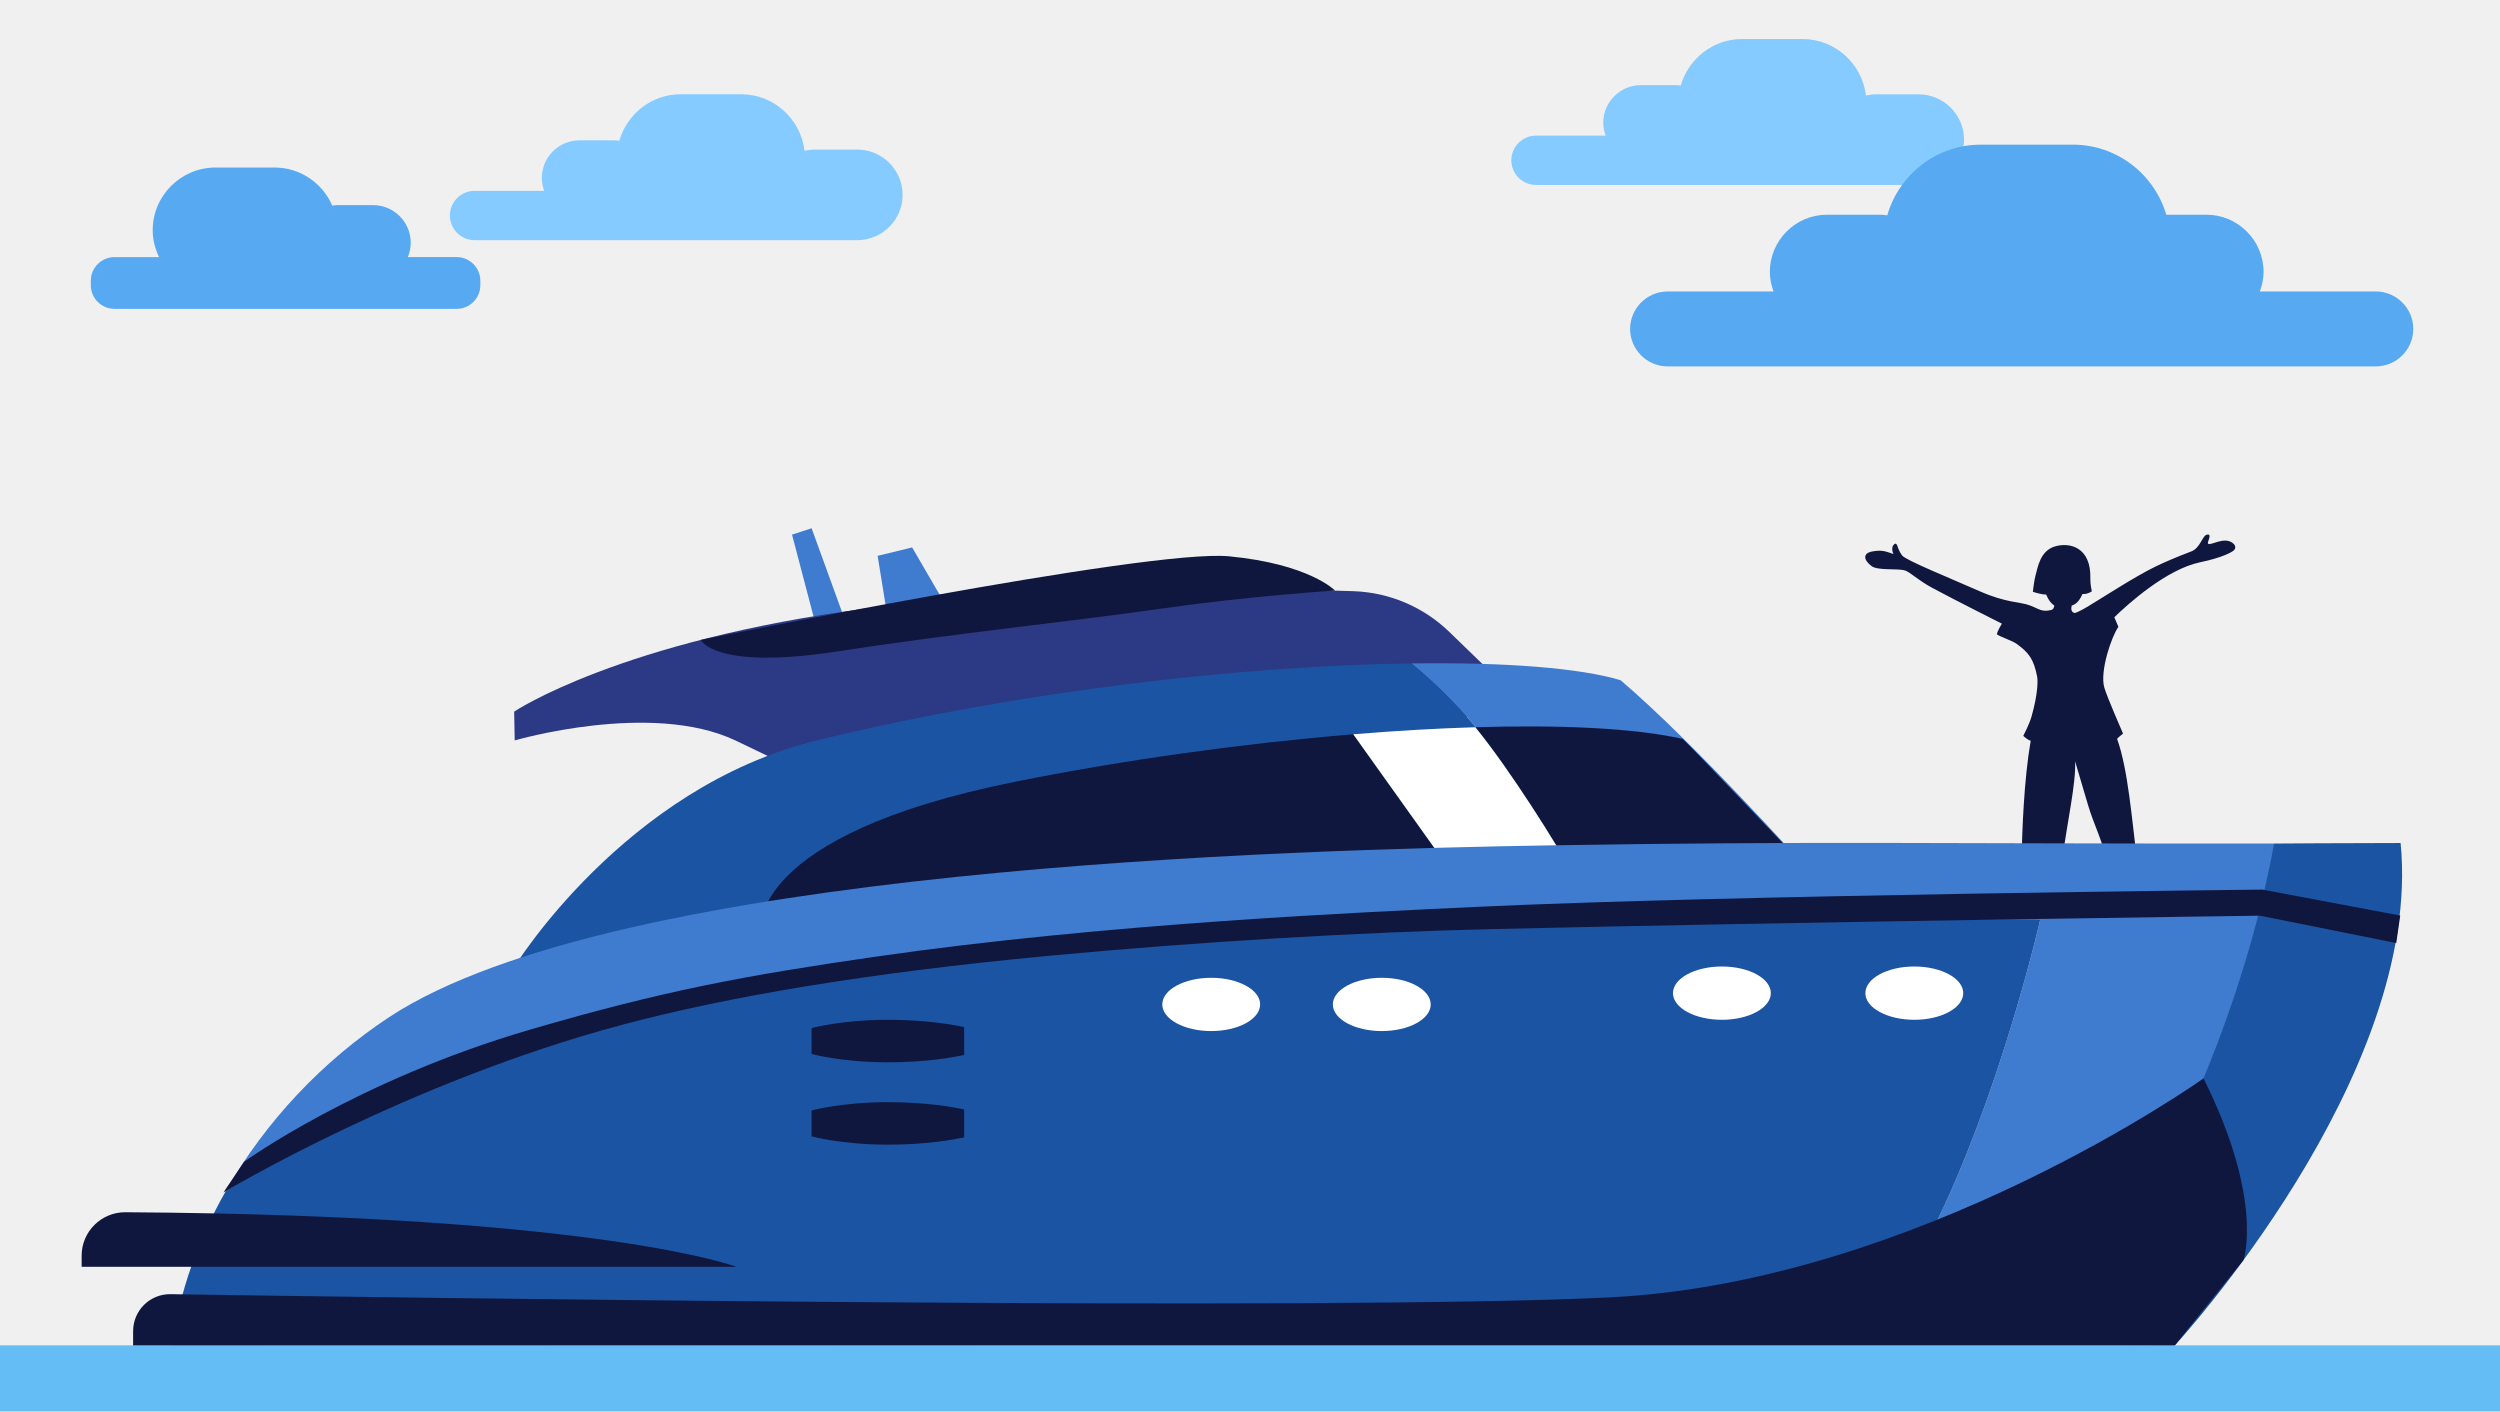
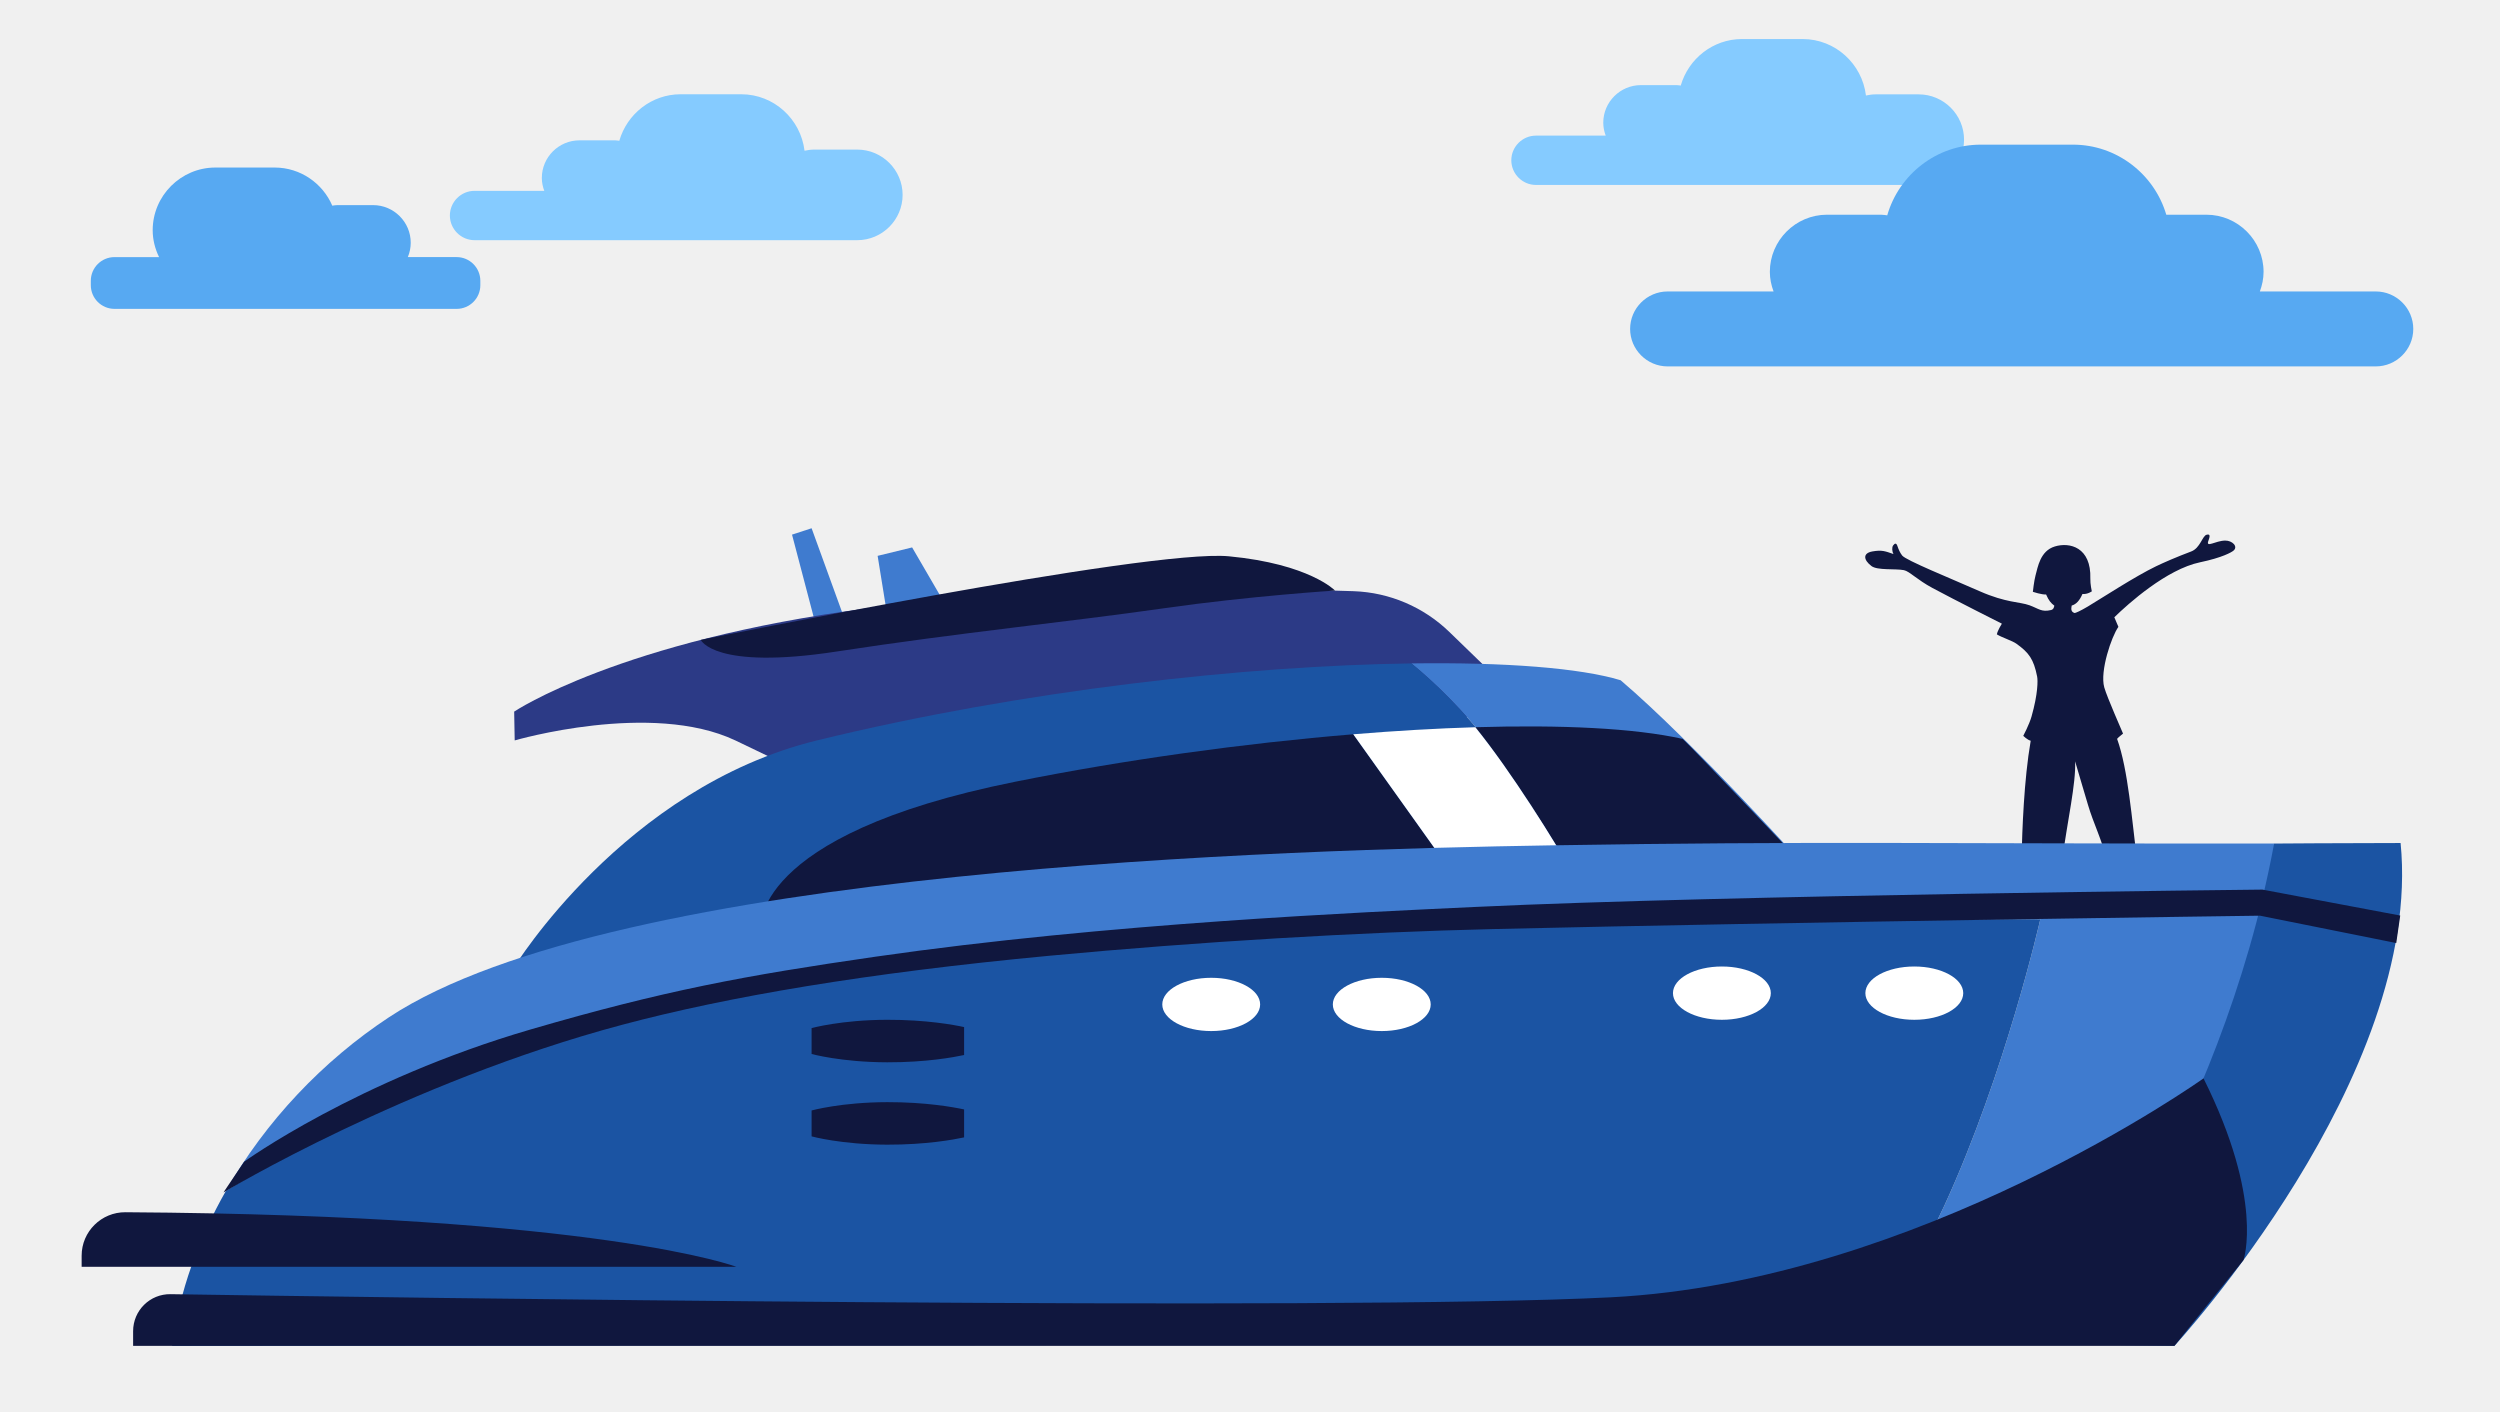
<svg xmlns="http://www.w3.org/2000/svg" width="604" height="341" viewBox="0 0 604 341" fill="none">
  <path d="M537.61 130.602C535.25 130.629 532.845 132.482 533.552 130.629C534.081 129.245 533.825 129.03 533.129 129.19C532.083 129.438 531.593 132.41 529.4 133.232C525.738 134.616 522.821 135.89 520.884 136.822C515.847 139.249 507.771 144.526 504.42 146.533C502.689 147.564 501.37 148.16 501.203 148.105C500.039 147.741 500.546 146.566 500.518 146.307C501.648 145.982 502.444 145.061 503.117 143.517C504.386 143.611 505.383 142.866 505.383 142.866C505.383 142.866 504.982 141.123 505.026 139.783C505.255 132.195 500.028 130.933 496.449 132.025C492.898 133.1 492.336 137.026 491.78 139.033C491.429 140.307 491.139 142.987 491.139 142.987C491.139 142.987 493.332 143.715 494.334 143.622C494.98 145.094 495.492 145.706 496.327 146.329C496.271 146.533 496.221 147.217 495.547 147.382C493.221 147.945 492.564 147.046 490.315 146.23C487.917 145.359 484.727 145.678 478.282 142.838C471.163 139.695 460.46 135.372 459.563 134.214C459.04 133.535 458.69 132.747 458.411 131.909C458.155 131.164 457.805 131.192 457.365 131.804C457.07 132.223 457.098 133.227 457.471 133.861C455.489 133.182 454.704 132.808 452.361 133.227C449.996 133.651 450.202 135.284 452.15 136.761C453.591 137.853 457.972 137.346 459.981 137.749C461.317 138.013 463.148 140.054 466.9 142.066C472.198 144.918 483.653 150.68 483.653 150.68C483.653 150.68 482.607 152.318 482.44 153.267C483.792 154.083 486.136 154.772 487.226 155.561C490.176 157.7 491.334 159.217 492.175 163.469C492.353 164.356 492.397 167.56 490.816 173.119C490.26 175.071 488.818 177.784 488.818 177.784C488.818 177.784 489.815 178.766 490.616 178.964C488.969 188.543 488.573 200.515 488.401 207.497H498.269C499.477 198.387 501.587 189.238 501.347 183.944C502.728 188.731 503.051 189.613 504.442 194.4C505.739 198.855 507.871 202.986 508.884 207.502H516.281C515.078 198.265 514.16 185.891 511.489 178.507C511.995 177.922 512.34 177.779 512.925 177.238C512.785 176.819 509.078 168.531 508.383 166.049C507.297 162.162 510.142 153.763 511.806 151.452C511.561 150.813 511.082 149.792 510.821 149.131C514.199 145.833 523.467 137.528 531.543 135.846C536.908 134.727 539.185 133.414 539.63 133.017C540.782 132.024 539.302 130.585 537.61 130.602Z" fill="#10173E" />
  <path d="M212.034 134.293L214.503 149.535L228.705 146.589L220.37 132.255L212.034 134.293Z" fill="#3F7BCF" />
  <path d="M197.356 152.002L191.354 129.166L196.083 127.623L204.934 152.002H197.356Z" fill="#3F7BCF" />
  <path d="M124.35 178.888C124.35 178.888 157.326 169.264 177.661 178.888C192.463 185.895 192.337 186.202 192.337 186.202L370.026 171.923L350.176 152.691C343.951 146.657 335.735 143.145 327.069 142.831C303.623 141.992 253.799 141.183 209.749 146.94C149.68 154.793 124.224 171.926 124.224 171.926L124.35 178.888Z" fill="#2C3A86" />
  <path d="M380.161 214.56L436.989 210.297C436.989 210.297 409.336 179.472 391.539 164.346C381.745 161.384 363.732 159.971 341.001 160.281C352.43 169.663 368.278 186.612 380.161 214.56Z" fill="#3F7BCF" />
  <path d="M124.153 233.751L380.158 214.553C368.275 186.609 352.427 169.664 340.998 160.282C301.373 160.828 247.383 166.657 197.357 178.889C150.76 190.284 124.153 233.751 124.153 233.751Z" fill="#1B54A3" />
  <path d="M245.218 188.878C180.693 201.837 183.787 224.515 183.787 224.515L353.755 214.973L326.945 177.4C300.522 179.578 271.77 183.544 245.218 188.878Z" fill="#10173E" />
  <path d="M436.989 210.297C436.989 210.297 408.964 180.717 406.536 178.516C394.892 175.919 377.197 175.076 356.439 175.697C365.153 186.472 375.274 202.703 381.431 213.416L436.989 210.297Z" fill="#10173E" />
  <path d="M356.439 175.697C347.134 175.977 337.221 176.554 326.949 177.4L353.758 214.972L381.431 213.416C375.271 202.703 365.153 186.468 356.439 175.697Z" fill="white" />
  <path d="M525.348 325.151C525.348 325.151 585.546 260.013 579.984 203.673C567.021 203.673 549.422 203.803 549.422 203.803L450.648 324.042L525.348 325.151Z" fill="#1B54A3" />
  <path d="M549.425 203.802C467.933 203.867 437.979 203.191 374.578 204.239C311.177 205.29 148.796 209.665 94.007 245.75C78.033 256.268 64.162 270.903 54.574 287.728C76.851 273.872 103.206 259.633 129.879 250.111C214.567 219.887 492.939 222.088 492.939 222.088C492.939 222.088 484.604 258.961 469.787 291.206C464.679 302.318 457.446 314.482 450.839 324.768L496.641 324.727C496.641 324.727 536.463 273.578 549.425 203.802Z" fill="#3F7BCF" />
  <path d="M492.94 222.089C492.94 222.089 214.564 219.887 129.879 250.112C103.207 259.634 76.855 273.872 54.574 287.729C47.943 299.366 43.34 312.035 41.574 325.158L450.84 324.775C457.447 314.486 464.686 302.322 469.788 291.213C484.604 258.961 492.94 222.089 492.94 222.089Z" fill="#1B54A3" />
  <path d="M19.724 303.363V306.066C19.724 306.066 76.613 306.066 100.865 306.066C125.116 306.066 177.914 306.066 177.914 306.066C177.914 306.066 145.406 293.605 30.303 292.875C24.491 292.841 19.724 297.547 19.724 303.363Z" fill="#10173E" />
  <path d="M532.369 260.535C532.369 260.535 463.573 309.636 389.22 313.427C322.797 316.816 90.107 313.431 41.219 312.67C36.227 312.595 32.16 316.615 32.16 321.612V325.154H525.345L542.029 304.428C542.029 304.428 547.093 290.046 532.369 260.535Z" fill="#10173E" />
  <path d="M474.318 239.942C474.318 243.495 469.029 246.382 462.497 246.382C455.968 246.382 450.675 243.501 450.675 239.942C450.675 236.382 455.968 233.505 462.497 233.505C469.029 233.505 474.318 236.389 474.318 239.942Z" fill="white" />
  <path d="M427.831 239.942C427.831 243.495 422.538 246.382 416.009 246.382C409.477 246.382 404.187 243.501 404.187 239.942C404.187 236.382 409.477 233.505 416.009 233.505C422.538 233.505 427.831 236.389 427.831 239.942Z" fill="white" />
  <path d="M304.45 242.672C304.45 246.224 299.157 249.105 292.628 249.105C286.096 249.105 280.807 246.224 280.807 242.672C280.807 239.115 286.096 236.235 292.628 236.235C299.157 236.235 304.45 239.115 304.45 242.672Z" fill="white" />
  <path d="M345.659 242.672C345.659 246.224 340.366 249.105 333.834 249.105C327.305 249.105 322.012 246.224 322.012 242.672C322.012 239.115 327.305 236.235 333.834 236.235C340.366 236.235 345.659 239.115 345.659 242.672Z" fill="white" />
  <path d="M214.348 246.381C203.264 246.402 196.079 248.388 196.079 248.388V251.351V251.682V254.644C196.079 254.644 203.264 256.627 214.348 256.654C223.728 256.675 230.445 255.432 232.928 254.893V251.682V251.351V248.142C230.449 247.596 223.728 246.361 214.348 246.381Z" fill="#10173E" />
  <path d="M214.348 266.279C203.264 266.303 196.079 268.289 196.079 268.289V271.251V271.582V274.545C196.079 274.545 203.264 276.528 214.348 276.552C223.728 276.572 230.445 275.33 232.928 274.791V271.582V271.251V268.04C230.449 267.501 223.728 266.262 214.348 266.279Z" fill="#10173E" />
  <path d="M169.309 154.603C169.309 154.603 172.518 161.957 202.155 157.404C231.791 152.848 258.078 150.272 281.332 146.941C301.998 143.982 322.551 142.681 322.551 142.681C322.551 142.681 316.364 136.255 296.92 134.402C277.477 132.552 169.309 154.603 169.309 154.603Z" fill="#10173E" />
  <path d="M53.979 288.1C53.979 288.1 98.227 261.459 150.377 247.572C175.844 240.791 209.188 235.085 253.604 230.904C289.52 227.522 328.277 225.225 360.881 224.46C433.812 222.751 546.031 221.228 546.031 221.228L578.935 227.836L579.894 221.194L546.601 214.928C546.601 214.928 416.431 216.27 356.657 219.106C329.848 220.379 267.525 223.041 211.449 231.146C179.982 235.696 160.45 239.306 128.157 248.729C86.238 260.961 58.978 280.671 58.978 280.671L53.979 288.1Z" fill="#10173E" />
-   <path d="M818.416 325.038H-214.416V341H818.416V325.038Z" fill="#64BDF4" />
  <path d="M207.12 36.141H196.756C195.94 36.141 195.144 36.243 194.376 36.417C193.454 28.769 186.969 22.773 179.081 22.773H164.436C157.398 22.773 151.484 27.558 149.626 34.011C149.281 33.974 148.943 33.906 148.588 33.906H139.99C134.994 33.906 130.906 37.991 130.906 42.987C130.906 44.086 131.135 45.131 131.497 46.107H114.652C111.374 46.107 108.69 48.789 108.69 52.066C108.69 55.345 111.374 58.028 114.652 58.028H196.756H200.693H207.12C213.143 58.028 218.071 53.103 218.071 47.079C218.071 41.066 213.143 36.141 207.12 36.141Z" fill="#85CBFF" />
  <path d="M110.334 62.115H98.529C98.98 61.04 99.232 59.866 99.232 58.637C99.232 53.641 95.145 49.556 90.149 49.556H81.551C81.117 49.556 80.697 49.624 80.281 49.689C77.965 44.29 72.587 40.477 66.362 40.477H52.034C43.709 40.477 36.89 47.286 36.89 55.614C36.89 57.951 37.474 60.136 38.43 62.118H27.653C24.508 62.118 21.94 64.688 21.94 67.832V68.914C21.94 72.053 24.508 74.623 27.653 74.623H110.337C113.482 74.623 116.05 72.053 116.05 68.914V67.832C116.043 64.685 113.472 62.115 110.334 62.115Z" fill="#57A9F2" />
  <path d="M463.558 22.797H453.195C452.379 22.797 451.586 22.902 450.815 23.077C449.893 15.428 443.411 9.432 435.523 9.432H420.874C413.84 9.432 407.926 14.213 406.068 20.671C405.72 20.63 405.385 20.565 405.03 20.565H396.432C391.436 20.565 387.349 24.65 387.349 29.646C387.349 30.745 387.574 31.79 387.939 32.766H371.095C367.816 32.766 365.132 35.448 365.132 38.725C365.132 42.001 367.816 44.684 371.095 44.684H453.198H457.135H463.569C469.589 44.684 474.516 39.759 474.516 33.738C474.516 27.721 469.582 22.797 463.558 22.797Z" fill="#85CBFF" />
  <path d="M573.997 70.417H545.98C546.53 68.929 546.878 67.345 546.878 65.676C546.878 58.086 540.666 51.874 533.069 51.874H523.374C520.506 42.124 511.467 34.947 500.82 34.947H478.556C467.851 34.947 458.781 42.199 455.957 52.025C455.462 51.97 454.981 51.874 454.472 51.874H441.4C433.809 51.874 427.595 58.086 427.595 65.676C427.595 67.345 427.94 68.929 428.493 70.417H402.896C397.91 70.417 393.837 74.495 393.837 79.471C393.837 84.454 397.914 88.525 402.896 88.525H443.234H533.649H573.987C578.973 88.525 583.047 84.451 583.047 79.471C583.053 74.488 578.976 70.417 573.997 70.417Z" fill="#57A9F2" />
</svg>
